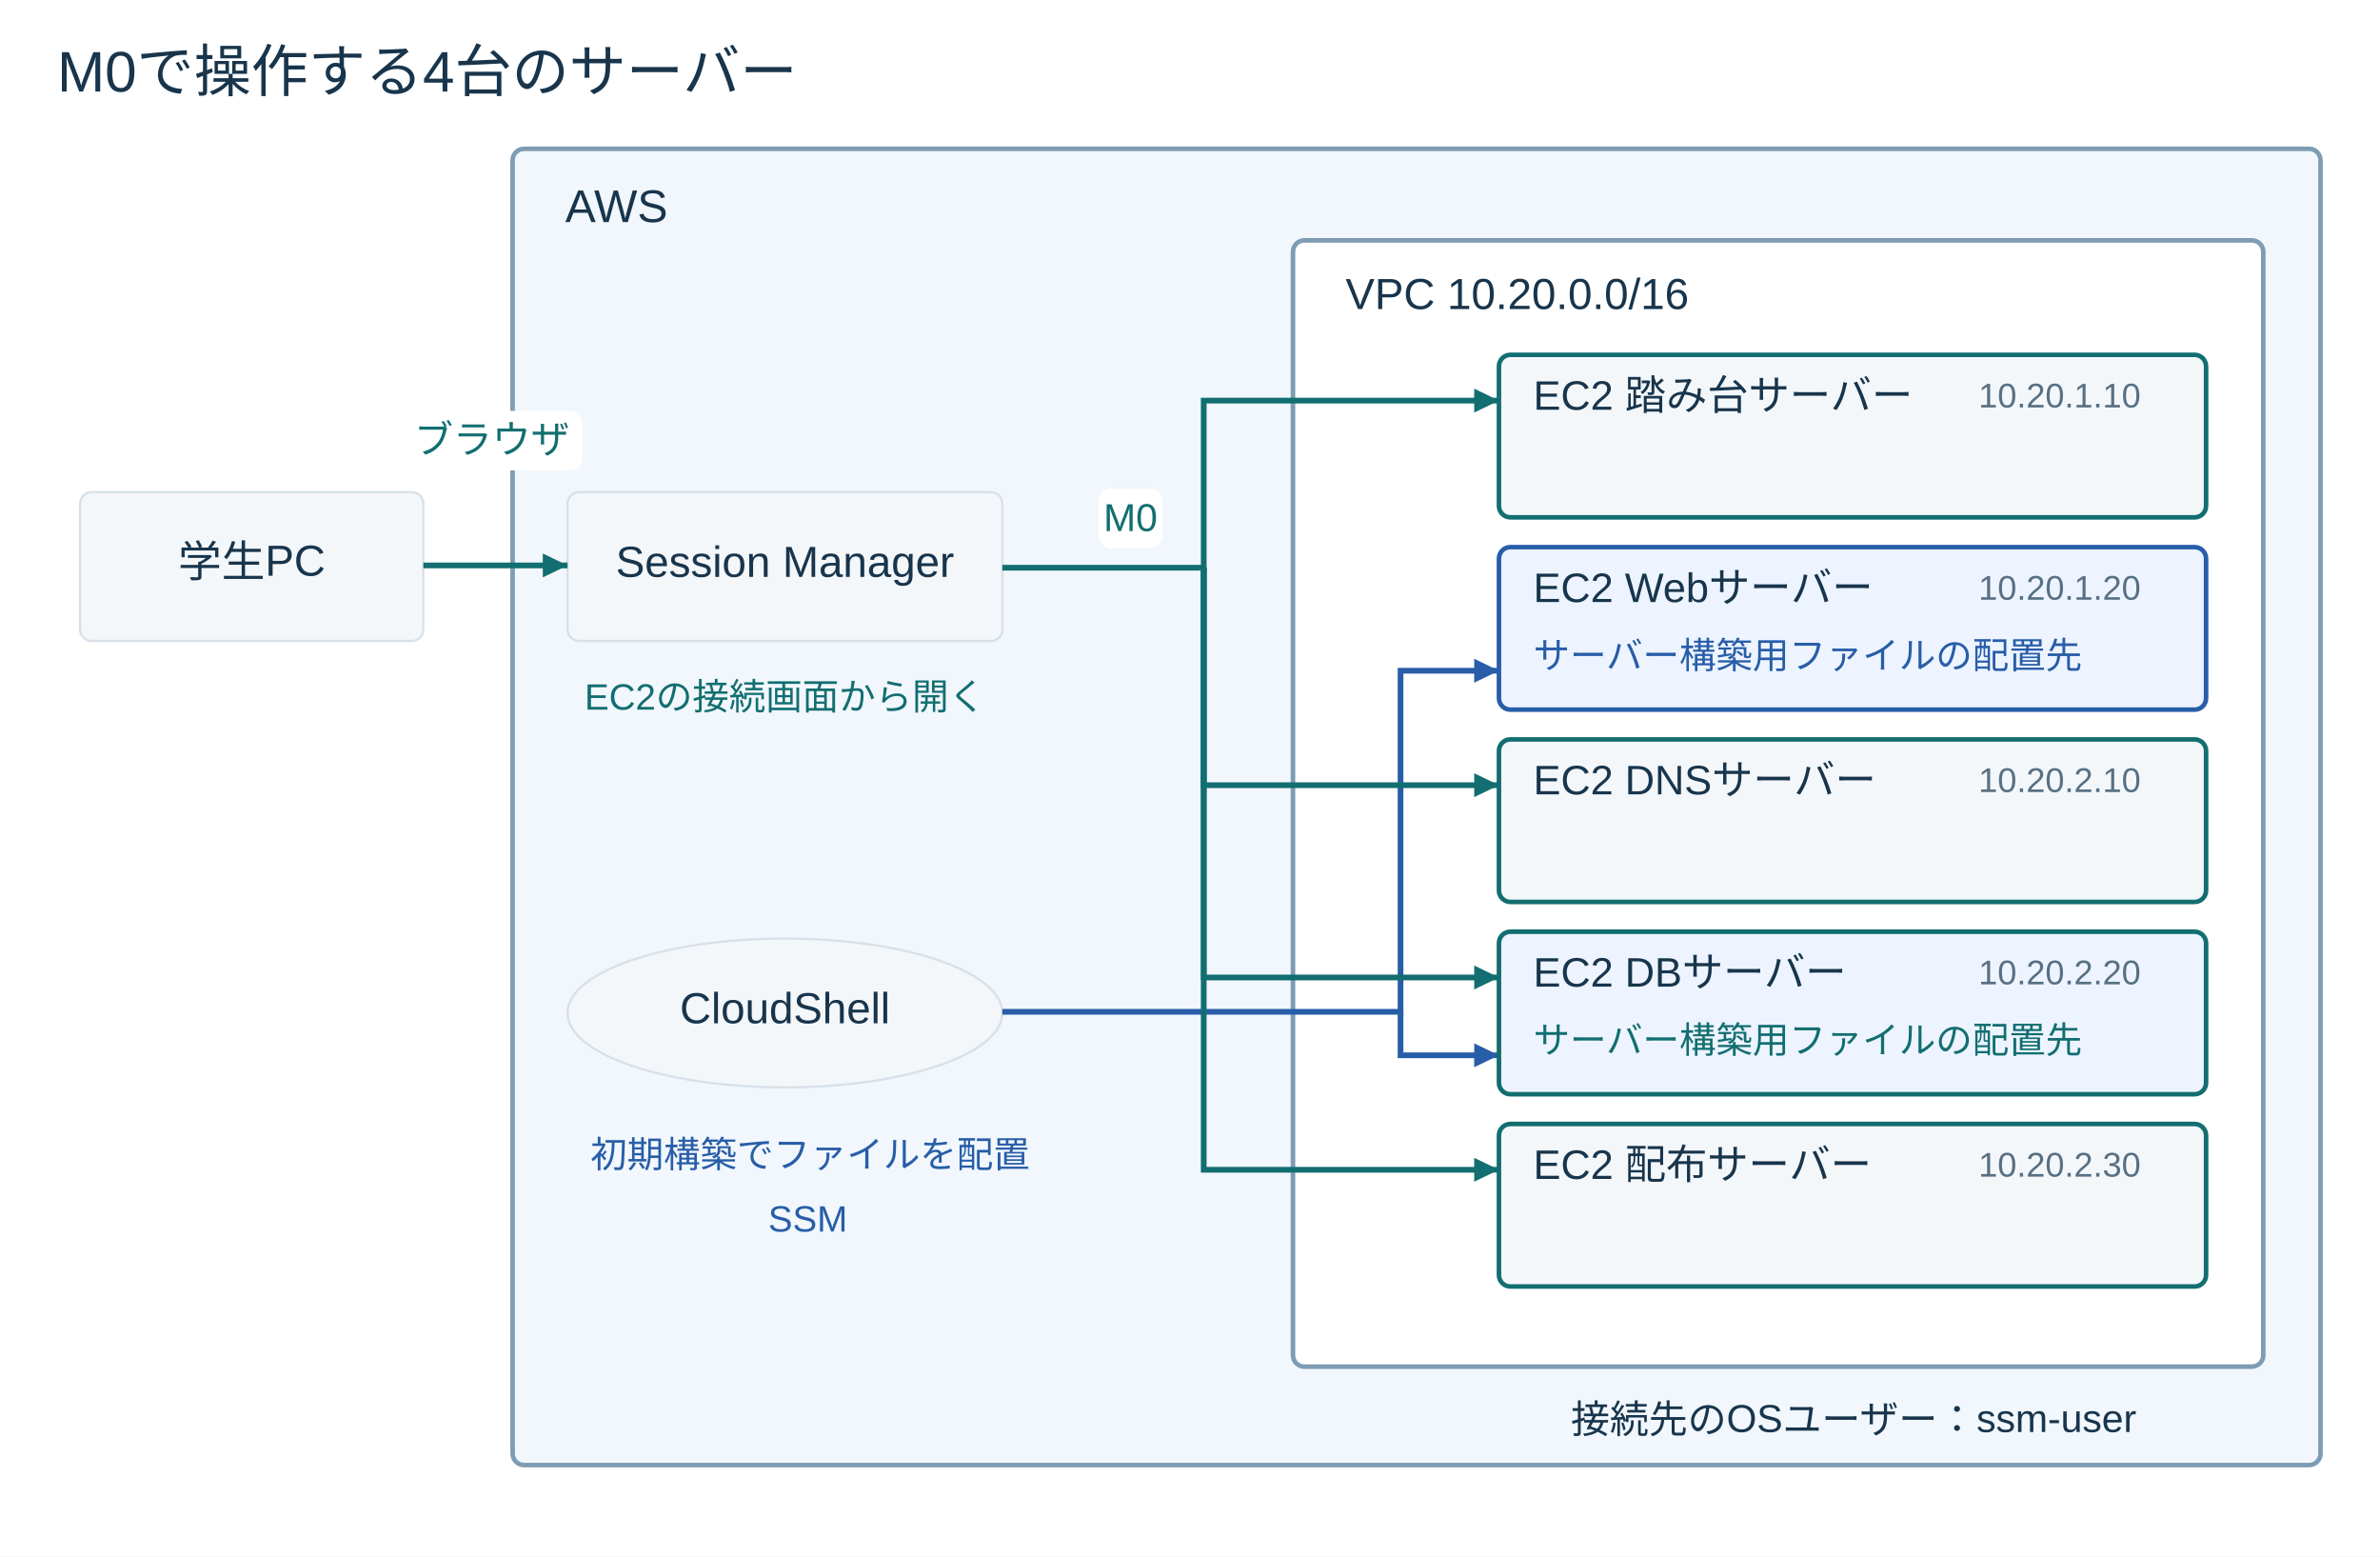
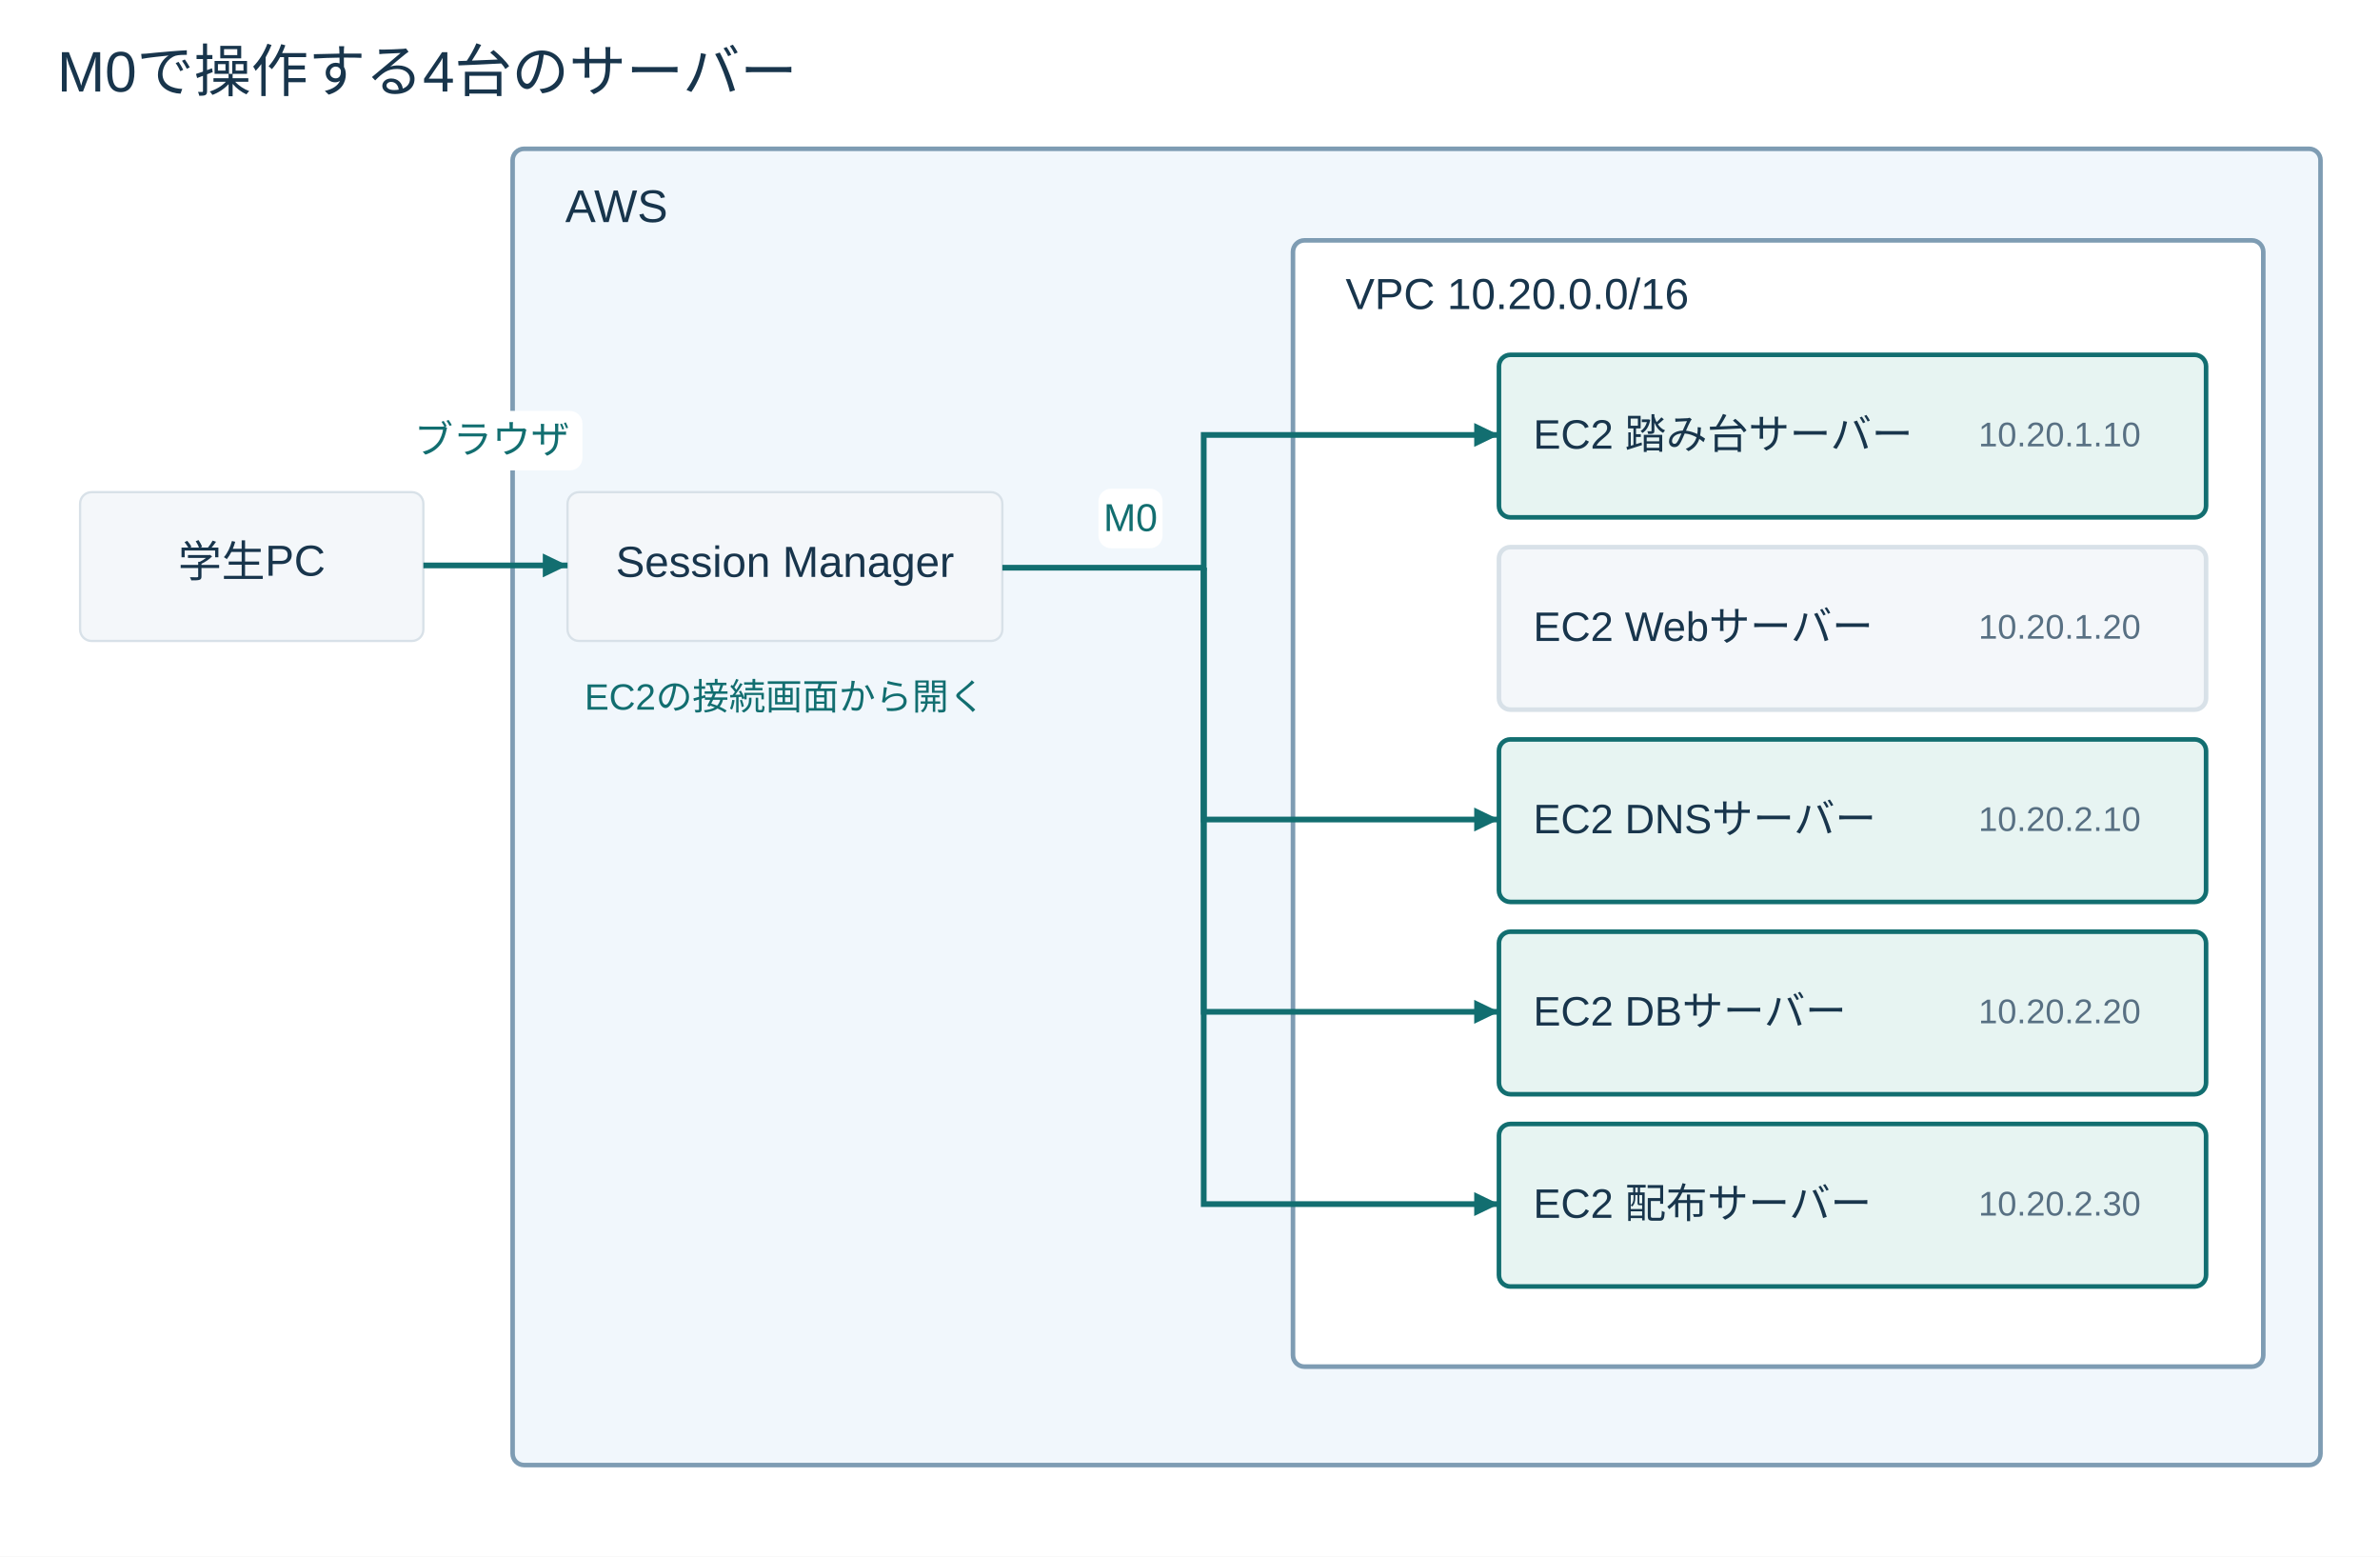
<svg xmlns="http://www.w3.org/2000/svg" width="1040" height="680" viewBox="0 0 1040 680" role="img">
  <rect width="1040" height="680" fill="white" />
  <text x="25" y="40" font-size="25" font-family="Arial,MS Gothic,sans-serif" fill="#18354c">M0で操作する4台のサーバー</text>
  <rect x="224" y="65" width="790" height="575" rx="5" fill="#f1f7fc" stroke="#7e9cb3" stroke-width="2" />
  <text x="247" y="97" font-size="20" font-family="Arial,MS Gothic,sans-serif" fill="#18354c">AWS</text>
  <rect x="565" y="105" width="424" height="492" rx="5" fill="white" stroke="#7e9cb3" stroke-width="2" />
  <text x="588" y="135" font-size="19" font-family="Arial,MS Gothic,sans-serif" fill="#18354c">VPC  10.20.0.0/16</text>
  <rect x="35" y="215" width="150" height="65" rx="5" fill="#f4f7fa" stroke="#d8e1e8" stroke-width="1" />
  <text x="110.0" y="252" font-size="19" font-family="Arial,MS Gothic,sans-serif" fill="#18354c" text-anchor="middle">学生PC</text>
  <rect x="248" y="215" width="190" height="65" rx="5" fill="#f4f7fa" stroke="#d8e1e8" stroke-width="1" />
  <text x="343.0" y="252" font-size="19" font-family="Arial,MS Gothic,sans-serif" fill="#18354c" text-anchor="middle">Session Manager</text>
-   <ellipse cx="343.0" cy="442.5" rx="95.0" ry="32.5" fill="#f4f7fa" stroke="#d8e1e8" stroke-width="1" />
-   <text x="343.0" y="447" font-size="19" font-family="Arial,MS Gothic,sans-serif" fill="#18354c" text-anchor="middle">CloudShell</text>
  <polyline points="185,247 248,247" fill="none" stroke="#126e70" stroke-width="2.5" />
  <polygon points="248.00,247.00 237.19,252.22 237.19,241.78" fill="#126e70" />
  <rect x="176.0" y="180" width="78.0" height="25" rx="5" fill="white" stroke="white" stroke-width="1" />
  <text x="215" y="198" font-size="17" font-family="Arial,MS Gothic,sans-serif" fill="#126e70" text-anchor="middle">ブラウザ</text>
  <text x="343" y="310" font-size="16" font-family="Arial,MS Gothic,sans-serif" fill="#126e70" text-anchor="middle">EC2の接続画面から開く</text>
-   <polyline points="438,442 612,442 612,293 655,293" fill="none" stroke="#285da8" stroke-width="2.5" />
-   <polygon points="655.00,293.00 644.19,298.22 644.19,287.78" fill="#285da8" />
-   <polyline points="612,442 612,461 655,461" fill="none" stroke="#285da8" stroke-width="2.5" />
-   <polygon points="655.00,461.00 644.19,466.22 644.19,455.78" fill="#285da8" />
-   <text x="354" y="510" font-size="16" font-family="Arial,MS Gothic,sans-serif" fill="#285da8" text-anchor="middle">初期構築でファイルを配置</text>
-   <text x="353" y="538" font-size="16" font-family="Arial,MS Gothic,sans-serif" fill="#285da8" text-anchor="middle">SSM</text>
-   <polyline points="438,248 526,248 526,175 655,175" fill="none" stroke="#126e70" stroke-width="2.5" />
-   <polygon points="655.00,175.00 644.19,180.22 644.19,169.78" fill="#126e70" />
+   <polyline points="438,248 526,248 526,190 655,190" fill="none" stroke="#126e70" stroke-width="2.5" />
+   <polygon points="655.00,190.00 644.19,195.22 644.19,184.78" fill="#126e70" />
  <rect x="480.5" y="214" width="27.0" height="25" rx="5" fill="white" stroke="white" stroke-width="1" />
  <text x="494" y="232" font-size="17" font-family="Arial,MS Gothic,sans-serif" fill="#126e70" text-anchor="middle">M0</text>
-   <polyline points="526,248 526,343 655,343" fill="none" stroke="#126e70" stroke-width="2.5" />
-   <polygon points="655.00,343.00 644.19,348.22 644.19,337.78" fill="#126e70" />
-   <polyline points="526,248 526,427 655,427" fill="none" stroke="#126e70" stroke-width="2.5" />
-   <polygon points="655.00,427.00 644.19,432.22 644.19,421.78" fill="#126e70" />
-   <polyline points="526,248 526,511 655,511" fill="none" stroke="#126e70" stroke-width="2.5" />
-   <polygon points="655.00,511.00 644.19,516.22 644.19,505.78" fill="#126e70" />
-   <rect x="655" y="155" width="309" height="71" rx="5" fill="#f4f7fa" stroke="#126e70" stroke-width="2" />
-   <text x="670" y="179" font-size="18" font-family="Arial,MS Gothic,sans-serif" fill="#18354c">EC2 踏み台サーバー</text>
-   <text x="900" y="178" font-size="15" font-family="Arial,MS Gothic,sans-serif" fill="#587083" text-anchor="middle">10.20.1.10</text>
-   <rect x="655" y="239" width="309" height="71" rx="5" fill="#edf4ff" stroke="#285da8" stroke-width="2" />
-   <text x="670" y="263" font-size="18" font-family="Arial,MS Gothic,sans-serif" fill="#18354c">EC2 Webサーバー</text>
-   <text x="900" y="262" font-size="15" font-family="Arial,MS Gothic,sans-serif" fill="#587083" text-anchor="middle">10.20.1.20</text>
-   <text x="670" y="292" font-size="16" font-family="Arial,MS Gothic,sans-serif" fill="#285da8">サーバー構築用ファイルの配置先</text>
-   <rect x="655" y="323" width="309" height="71" rx="5" fill="#f4f7fa" stroke="#126e70" stroke-width="2" />
-   <text x="670" y="347" font-size="18" font-family="Arial,MS Gothic,sans-serif" fill="#18354c">EC2 DNSサーバー</text>
-   <text x="900" y="346" font-size="15" font-family="Arial,MS Gothic,sans-serif" fill="#587083" text-anchor="middle">10.20.2.10</text>
-   <rect x="655" y="407" width="309" height="71" rx="5" fill="#edf4ff" stroke="#126e70" stroke-width="2" />
-   <text x="670" y="431" font-size="18" font-family="Arial,MS Gothic,sans-serif" fill="#18354c">EC2 DBサーバー</text>
-   <text x="900" y="430" font-size="15" font-family="Arial,MS Gothic,sans-serif" fill="#587083" text-anchor="middle">10.20.2.20</text>
-   <text x="670" y="460" font-size="16" font-family="Arial,MS Gothic,sans-serif" fill="#126e70">サーバー構築用ファイルの配置先</text>
-   <rect x="655" y="491" width="309" height="71" rx="5" fill="#f4f7fa" stroke="#126e70" stroke-width="2" />
-   <text x="670" y="515" font-size="18" font-family="Arial,MS Gothic,sans-serif" fill="#18354c">EC2 配布サーバー</text>
-   <text x="900" y="514" font-size="15" font-family="Arial,MS Gothic,sans-serif" fill="#587083" text-anchor="middle">10.20.2.30</text>
-   <text x="810" y="626" font-size="17" font-family="Arial,MS Gothic,sans-serif" fill="#18354c" text-anchor="middle">接続先のOSユーザー：ssm-user</text>
+   <polyline points="526,248 526,358 655,358" fill="none" stroke="#126e70" stroke-width="2.5" />
+   <polygon points="655.00,358.00 644.19,363.22 644.19,352.78" fill="#126e70" />
+   <polyline points="526,248 526,442 655,442" fill="none" stroke="#126e70" stroke-width="2.5" />
+   <polygon points="655.00,442.00 644.19,447.22 644.19,436.78" fill="#126e70" />
+   <polyline points="526,248 526,526 655,526" fill="none" stroke="#126e70" stroke-width="2.5" />
+   <polygon points="655.00,526.00 644.19,531.22 644.19,520.78" fill="#126e70" />
+   <rect x="655" y="155" width="309" height="71" rx="5" fill="#e7f4f2" stroke="#126e70" stroke-width="2" />
+   <text x="670" y="196" font-size="18" font-family="Arial,MS Gothic,sans-serif" fill="#18354c">EC2 踏み台サーバー</text>
+   <text x="900" y="195" font-size="15" font-family="Arial,MS Gothic,sans-serif" fill="#587083" text-anchor="middle">10.20.1.10</text>
+   <rect x="655" y="239" width="309" height="71" rx="5" fill="#f4f7fa" stroke="#d8e1e8" stroke-width="2" />
+   <text x="670" y="280" font-size="18" font-family="Arial,MS Gothic,sans-serif" fill="#18354c">EC2 Webサーバー</text>
+   <text x="900" y="279" font-size="15" font-family="Arial,MS Gothic,sans-serif" fill="#587083" text-anchor="middle">10.20.1.20</text>
+   <rect x="655" y="323" width="309" height="71" rx="5" fill="#e7f4f2" stroke="#126e70" stroke-width="2" />
+   <text x="670" y="364" font-size="18" font-family="Arial,MS Gothic,sans-serif" fill="#18354c">EC2 DNSサーバー</text>
+   <text x="900" y="363" font-size="15" font-family="Arial,MS Gothic,sans-serif" fill="#587083" text-anchor="middle">10.20.2.10</text>
+   <rect x="655" y="407" width="309" height="71" rx="5" fill="#e7f4f2" stroke="#126e70" stroke-width="2" />
+   <text x="670" y="448" font-size="18" font-family="Arial,MS Gothic,sans-serif" fill="#18354c">EC2 DBサーバー</text>
+   <text x="900" y="447" font-size="15" font-family="Arial,MS Gothic,sans-serif" fill="#587083" text-anchor="middle">10.20.2.20</text>
+   <rect x="655" y="491" width="309" height="71" rx="5" fill="#e7f4f2" stroke="#126e70" stroke-width="2" />
+   <text x="670" y="532" font-size="18" font-family="Arial,MS Gothic,sans-serif" fill="#18354c">EC2 配布サーバー</text>
+   <text x="900" y="531" font-size="15" font-family="Arial,MS Gothic,sans-serif" fill="#587083" text-anchor="middle">10.20.2.30</text>
</svg>
